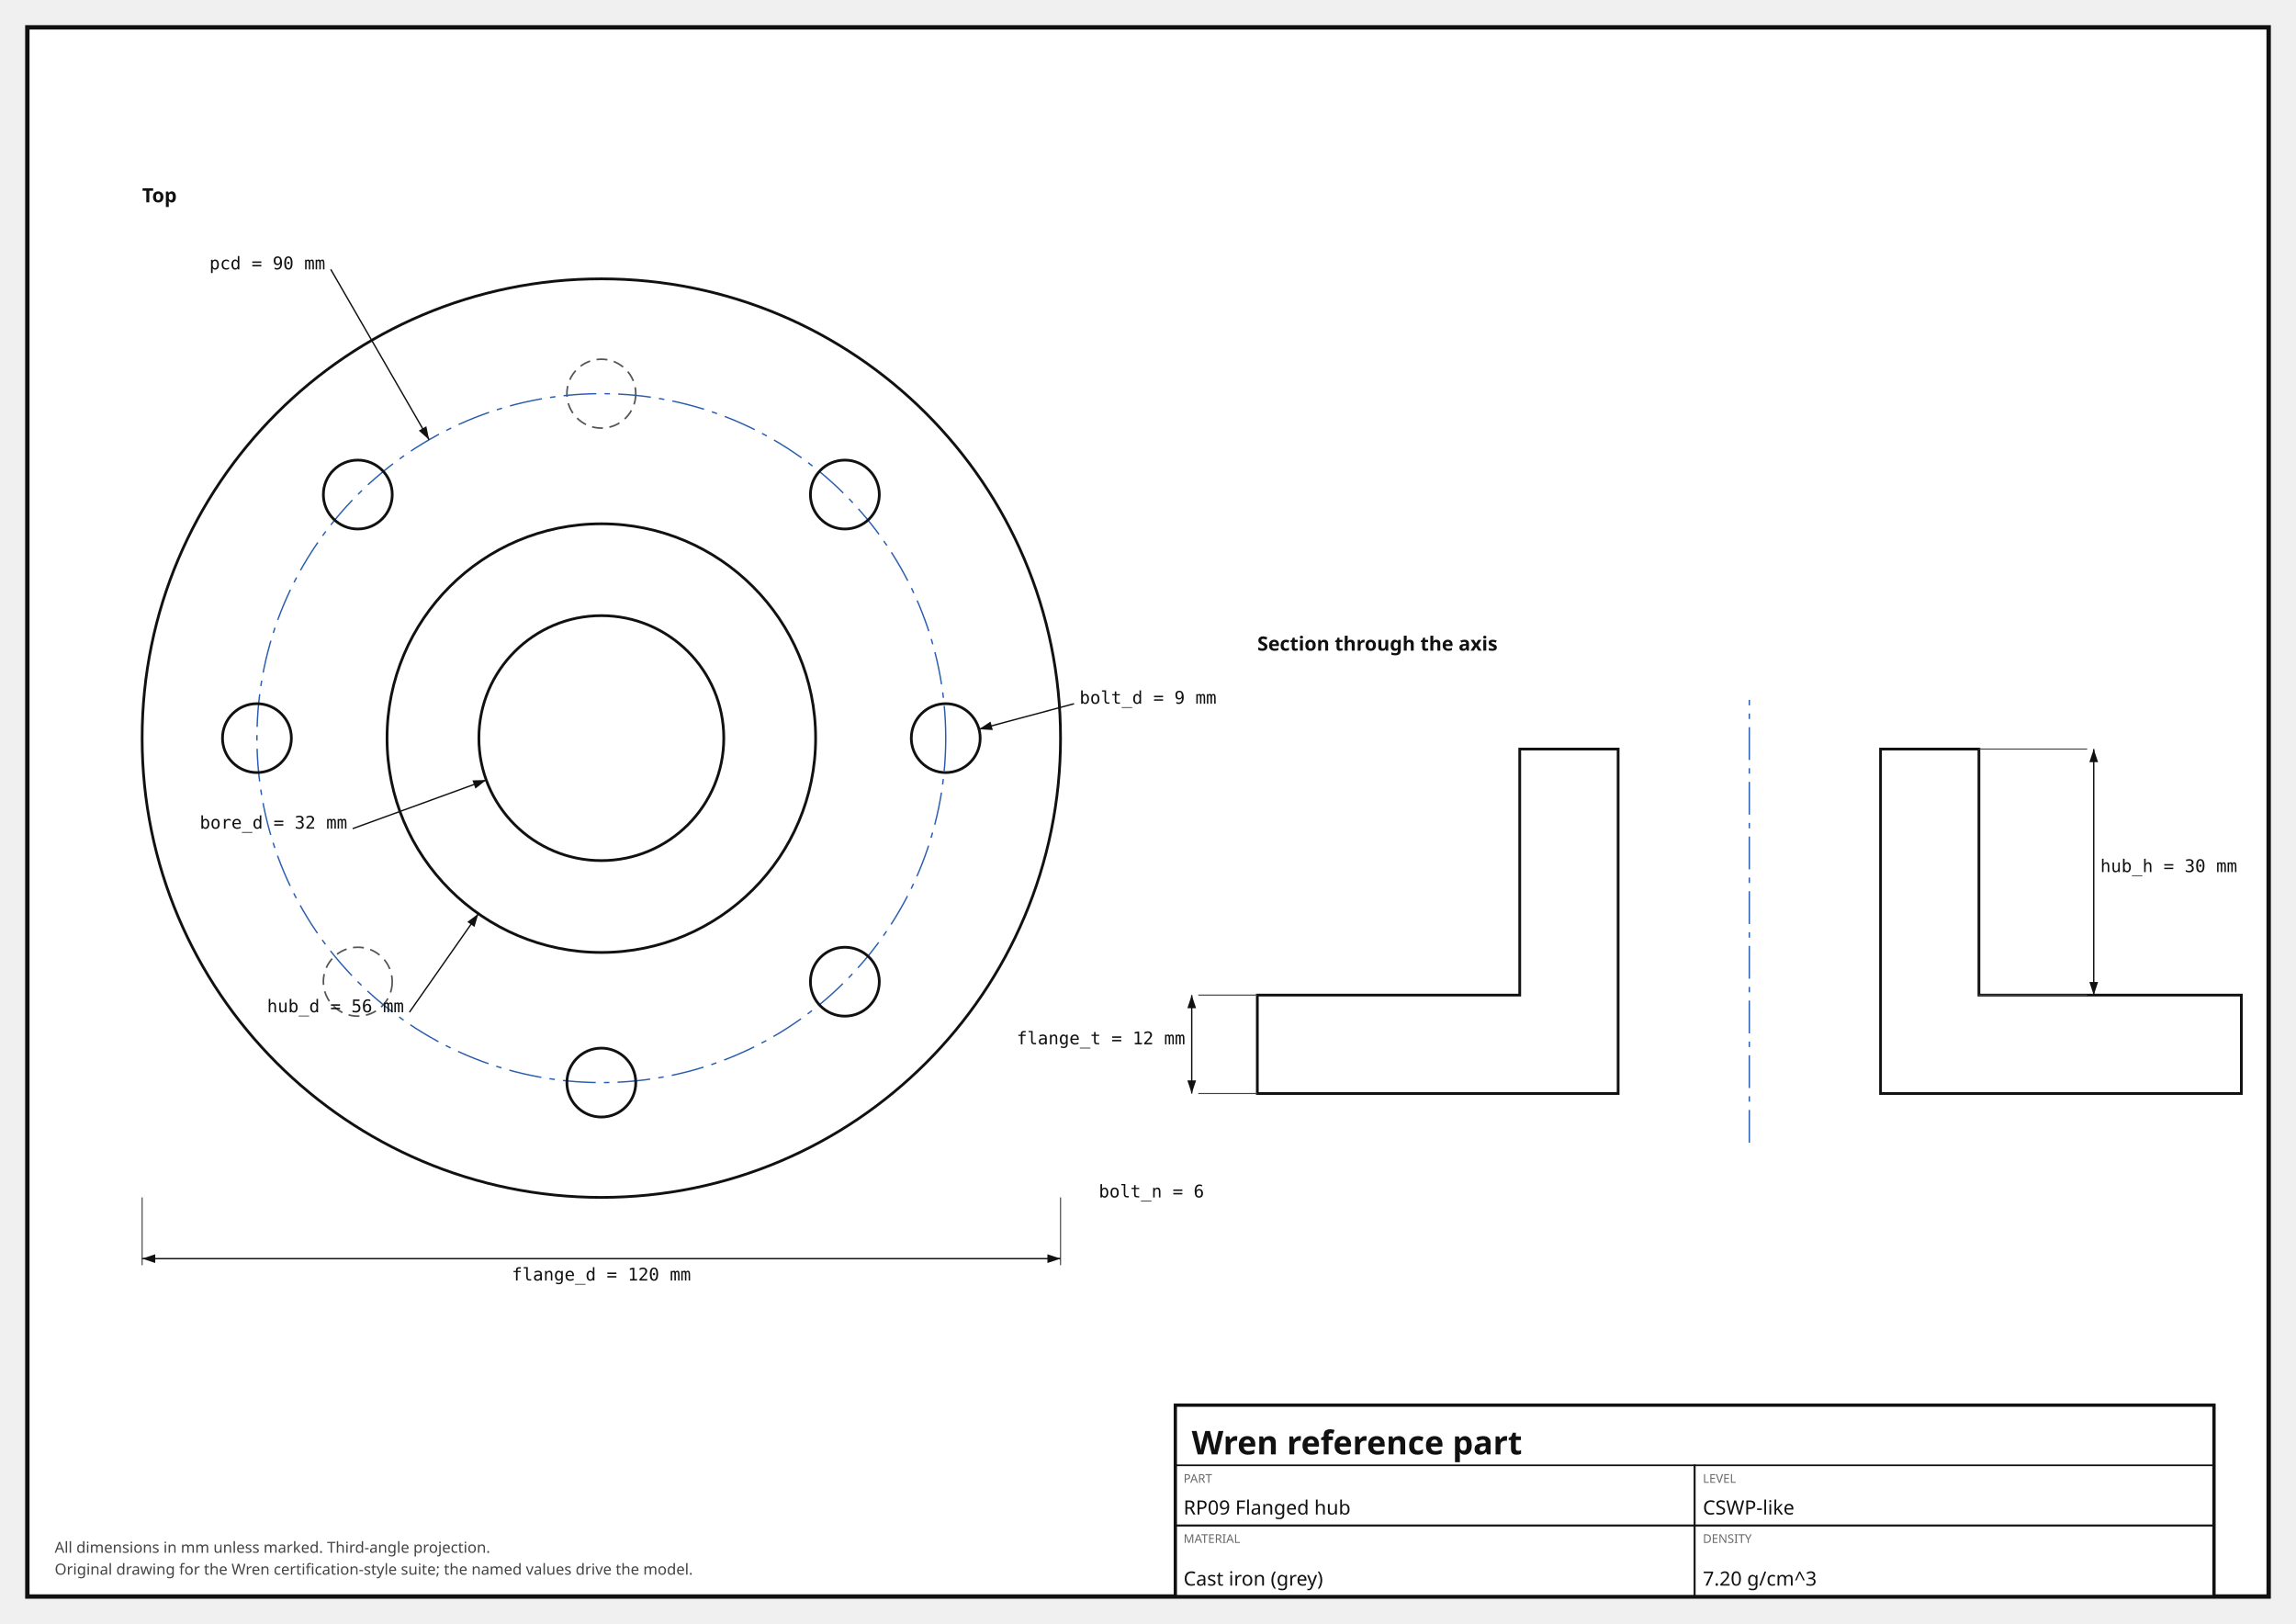
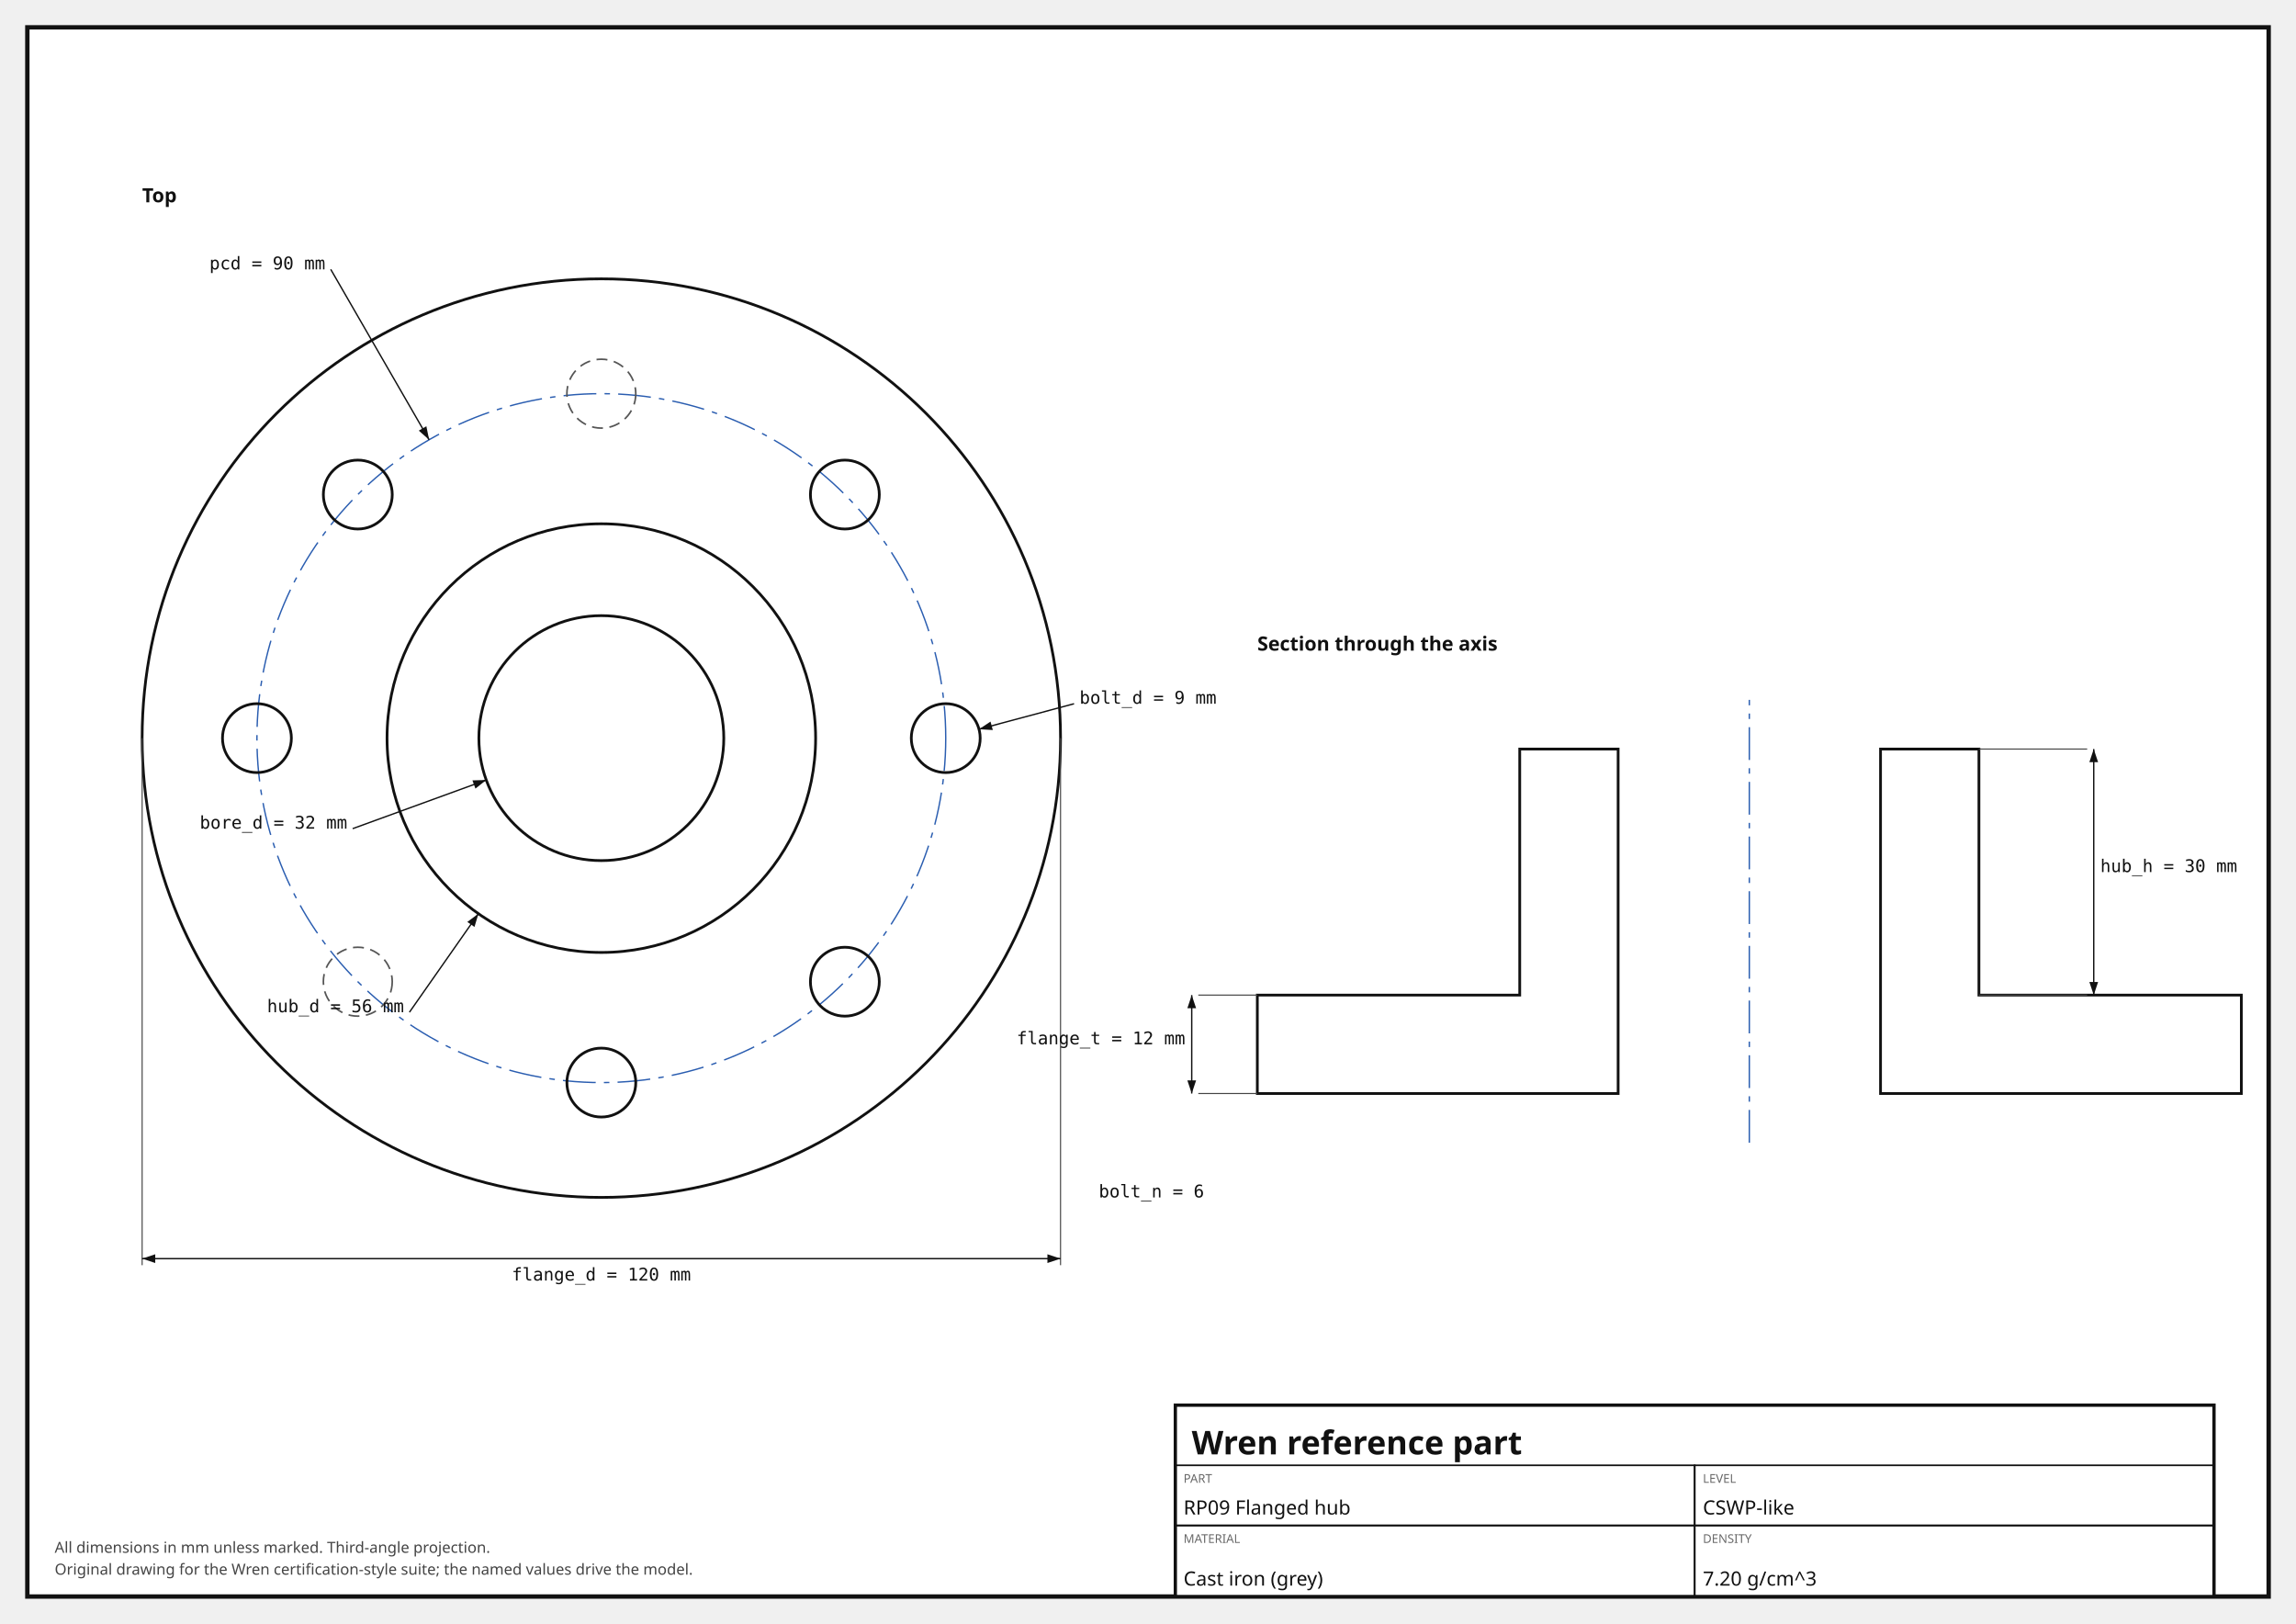
<svg xmlns="http://www.w3.org/2000/svg" viewBox="0 0 420 297" width="420mm" height="297mm" data-part="RP09">
  <rect x="5" y="5" width="410" height="287" fill="#fff" stroke="#111" stroke-width="0.8" />
  <g data-view="Top">
    <text x="26" y="37" font-size="3.6" font-family="sans-serif" font-weight="bold" fill="#111">Top</text>
    <circle cx="110" cy="135" r="84" stroke="#111" stroke-width="0.5" fill="none" />
    <circle cx="110" cy="135" r="39.2" stroke="#111" stroke-width="0.5" fill="none" />
    <circle cx="110" cy="135" r="22.4" stroke="#111" stroke-width="0.5" fill="none" />
    <circle cx="110" cy="135" r="63" stroke="#2a5db0" stroke-width="0.25" stroke-dasharray="6 1.5 1 1.5" fill="none" />
    <circle cx="173" cy="135" r="6.3" stroke="#111" stroke-width="0.5" fill="none" />
    <circle cx="154.548" cy="90.452" r="6.3" stroke="#111" stroke-width="0.5" fill="none" />
    <circle cx="110" cy="72" r="6.3" stroke="#555" stroke-width="0.3" stroke-dasharray="2 1.2" fill="none" />
    <circle cx="65.452" cy="90.452" r="6.3" stroke="#111" stroke-width="0.5" fill="none" />
    <circle cx="47" cy="135" r="6.3" stroke="#111" stroke-width="0.5" fill="none" />
    <circle cx="65.452" cy="179.548" r="6.3" stroke="#555" stroke-width="0.3" stroke-dasharray="2 1.2" fill="none" />
    <circle cx="110" cy="198" r="6.3" stroke="#111" stroke-width="0.5" fill="none" />
    <circle cx="154.548" cy="179.548" r="6.3" stroke="#111" stroke-width="0.5" fill="none" />
-     <line x1="26" y1="219" x2="26" y2="231.4" stroke="#444" stroke-width="0.2" />
-     <line x1="194" y1="219" x2="194" y2="231.4" stroke="#444" stroke-width="0.2" />
+     <line x1="26" y1="135" x2="26" y2="231.4" stroke="#444" stroke-width="0.2" />
+     <line x1="194" y1="135" x2="194" y2="231.4" stroke="#444" stroke-width="0.2" />
    <line x1="26" y1="230.2" x2="194" y2="230.2" stroke="#111" stroke-width="0.25" />
    <path d="M26 230.2 L28.4 229.4 L28.4 231 Z" fill="#111" />
    <path d="M194 230.2 L191.6 231 L191.6 229.4 Z" fill="#111" />
    <text data-dim="flange_d" data-value="120" x="110" y="234.2" text-anchor="middle" font-size="3.2" font-family="monospace" fill="#111">flange_d = 120 mm</text>
    <line x1="87.516" y1="167.111" x2="74.897" y2="185.132" stroke="#111" stroke-width="0.25" />
    <path d="M87.516 167.111 L86.795 169.536 L85.484 168.618 Z" fill="#111" />
    <text data-dim="hub_d" data-value="56" x="73.897" y="185.132" text-anchor="end" font-size="3.2" font-family="monospace" fill="#111">hub_d = 56 mm</text>
    <line x1="88.951" y1="142.661" x2="64.519" y2="151.554" stroke="#111" stroke-width="0.25" />
    <path d="M88.951 142.661 L86.969 144.234 L86.422 142.73 Z" fill="#111" />
    <text data-dim="bore_d" data-value="32" x="63.519" y="151.554" text-anchor="end" font-size="3.2" font-family="monospace" fill="#111">bore_d = 32 mm</text>
    <line x1="179.085" y1="133.369" x2="196.472" y2="128.711" stroke="#111" stroke-width="0.25" />
    <path d="M179.085 133.369 L181.196 131.976 L181.611 133.521 Z" fill="#111" />
    <text data-dim="bolt_d" data-value="9" x="197.472" y="128.711" text-anchor="start" font-size="3.2" font-family="monospace" fill="#111">bolt_d = 9 mm</text>
    <line x1="78.5" y1="80.44" x2="60.5" y2="49.263" stroke="#111" stroke-width="0.25" />
    <path d="M78.5 80.44 L76.607 78.762 L77.993 77.962 Z" fill="#111" />
    <text data-dim="pcd" data-value="90" x="59.5" y="49.263" text-anchor="end" font-size="3.2" font-family="monospace" fill="#111">pcd = 90 mm</text>
    <text data-dim="bolt_n" data-value="6" x="201" y="219" text-anchor="start" font-size="3.2" font-family="monospace" fill="#111">bolt_n = 6</text>
  </g>
  <g data-view="Front (section)">
    <text x="230" y="119" font-size="3.6" font-family="sans-serif" font-weight="bold" fill="#111">Section through the axis</text>
    <path d="M344 200 L410 200 L410 182 L362 182 L362 137 L344 137 Z" stroke="#111" stroke-width="0.5" fill="none" />
    <path d="M296 200 L230 200 L230 182 L278 182 L278 137 L296 137 Z" stroke="#111" stroke-width="0.5" fill="none" />
    <line x1="320" y1="209" x2="320" y2="128" stroke="#2a5db0" stroke-width="0.25" stroke-dasharray="6 1.5 1 1.5" fill="none" />
    <line x1="230" y1="200" x2="219.2" y2="200" stroke="#444" stroke-width="0.2" />
    <line x1="230" y1="182" x2="219.2" y2="182" stroke="#444" stroke-width="0.2" />
    <line x1="218" y1="200" x2="218" y2="182" stroke="#111" stroke-width="0.25" />
    <path d="M218 200 L217.2 197.6 L218.8 197.6 Z" fill="#111" />
    <path d="M218 182 L218.8 184.4 L217.2 184.4 Z" fill="#111" />
    <text data-dim="flange_t" data-value="12" x="216.8" y="191" text-anchor="end" font-size="3.2" font-family="monospace" fill="#111">flange_t = 12 mm</text>
    <line x1="362" y1="182" x2="381.8" y2="182" stroke="#444" stroke-width="0.2" />
    <line x1="362" y1="137" x2="381.8" y2="137" stroke="#444" stroke-width="0.2" />
    <line x1="383" y1="182" x2="383" y2="137" stroke="#111" stroke-width="0.25" />
    <path d="M383 182 L382.2 179.6 L383.8 179.6 Z" fill="#111" />
    <path d="M383 137 L383.8 139.4 L382.2 139.4 Z" fill="#111" />
    <text data-dim="hub_h" data-value="30" x="384.2" y="159.5" text-anchor="start" font-size="3.2" font-family="monospace" fill="#111">hub_h = 30 mm</text>
  </g>
  <rect x="215" y="257" width="190" height="35" fill="#fff" stroke="#111" stroke-width="0.6" />
  <text x="218" y="266" font-size="6" font-family="sans-serif" font-weight="bold" fill="#111">Wren reference part</text>
  <rect x="215" y="268" width="95" height="11" fill="none" stroke="#111" stroke-width="0.3" />
  <text x="216.5" y="271.2" font-size="2.2" font-family="sans-serif" fill="#666">PART</text>
  <text x="216.5" y="277" font-size="3.6" font-family="sans-serif" fill="#111">RP09  Flanged hub</text>
  <rect x="310" y="268" width="95" height="11" fill="none" stroke="#111" stroke-width="0.3" />
  <text x="311.5" y="271.2" font-size="2.2" font-family="sans-serif" fill="#666">LEVEL</text>
  <text x="311.5" y="277" font-size="3.6" font-family="sans-serif" fill="#111">CSWP-like</text>
  <rect x="215" y="279" width="95" height="13" fill="none" stroke="#111" stroke-width="0.3" />
  <text x="216.5" y="282.2" font-size="2.2" font-family="sans-serif" fill="#666">MATERIAL</text>
  <text x="216.5" y="290" font-size="3.6" font-family="sans-serif" fill="#111">Cast iron (grey)</text>
  <rect x="310" y="279" width="95" height="13" fill="none" stroke="#111" stroke-width="0.3" />
  <text x="311.5" y="282.2" font-size="2.2" font-family="sans-serif" fill="#666">DENSITY</text>
  <text x="311.5" y="290" font-size="3.6" font-family="sans-serif" fill="#111">7.20 g/cm^3</text>
  <text x="10" y="284" font-size="2.8" font-family="sans-serif" fill="#444">All dimensions in mm unless marked. Third-angle projection.</text>
  <text x="10" y="288" font-size="2.8" font-family="sans-serif" fill="#444">Original drawing for the Wren certification-style suite; the named values drive the model.</text>
</svg>
